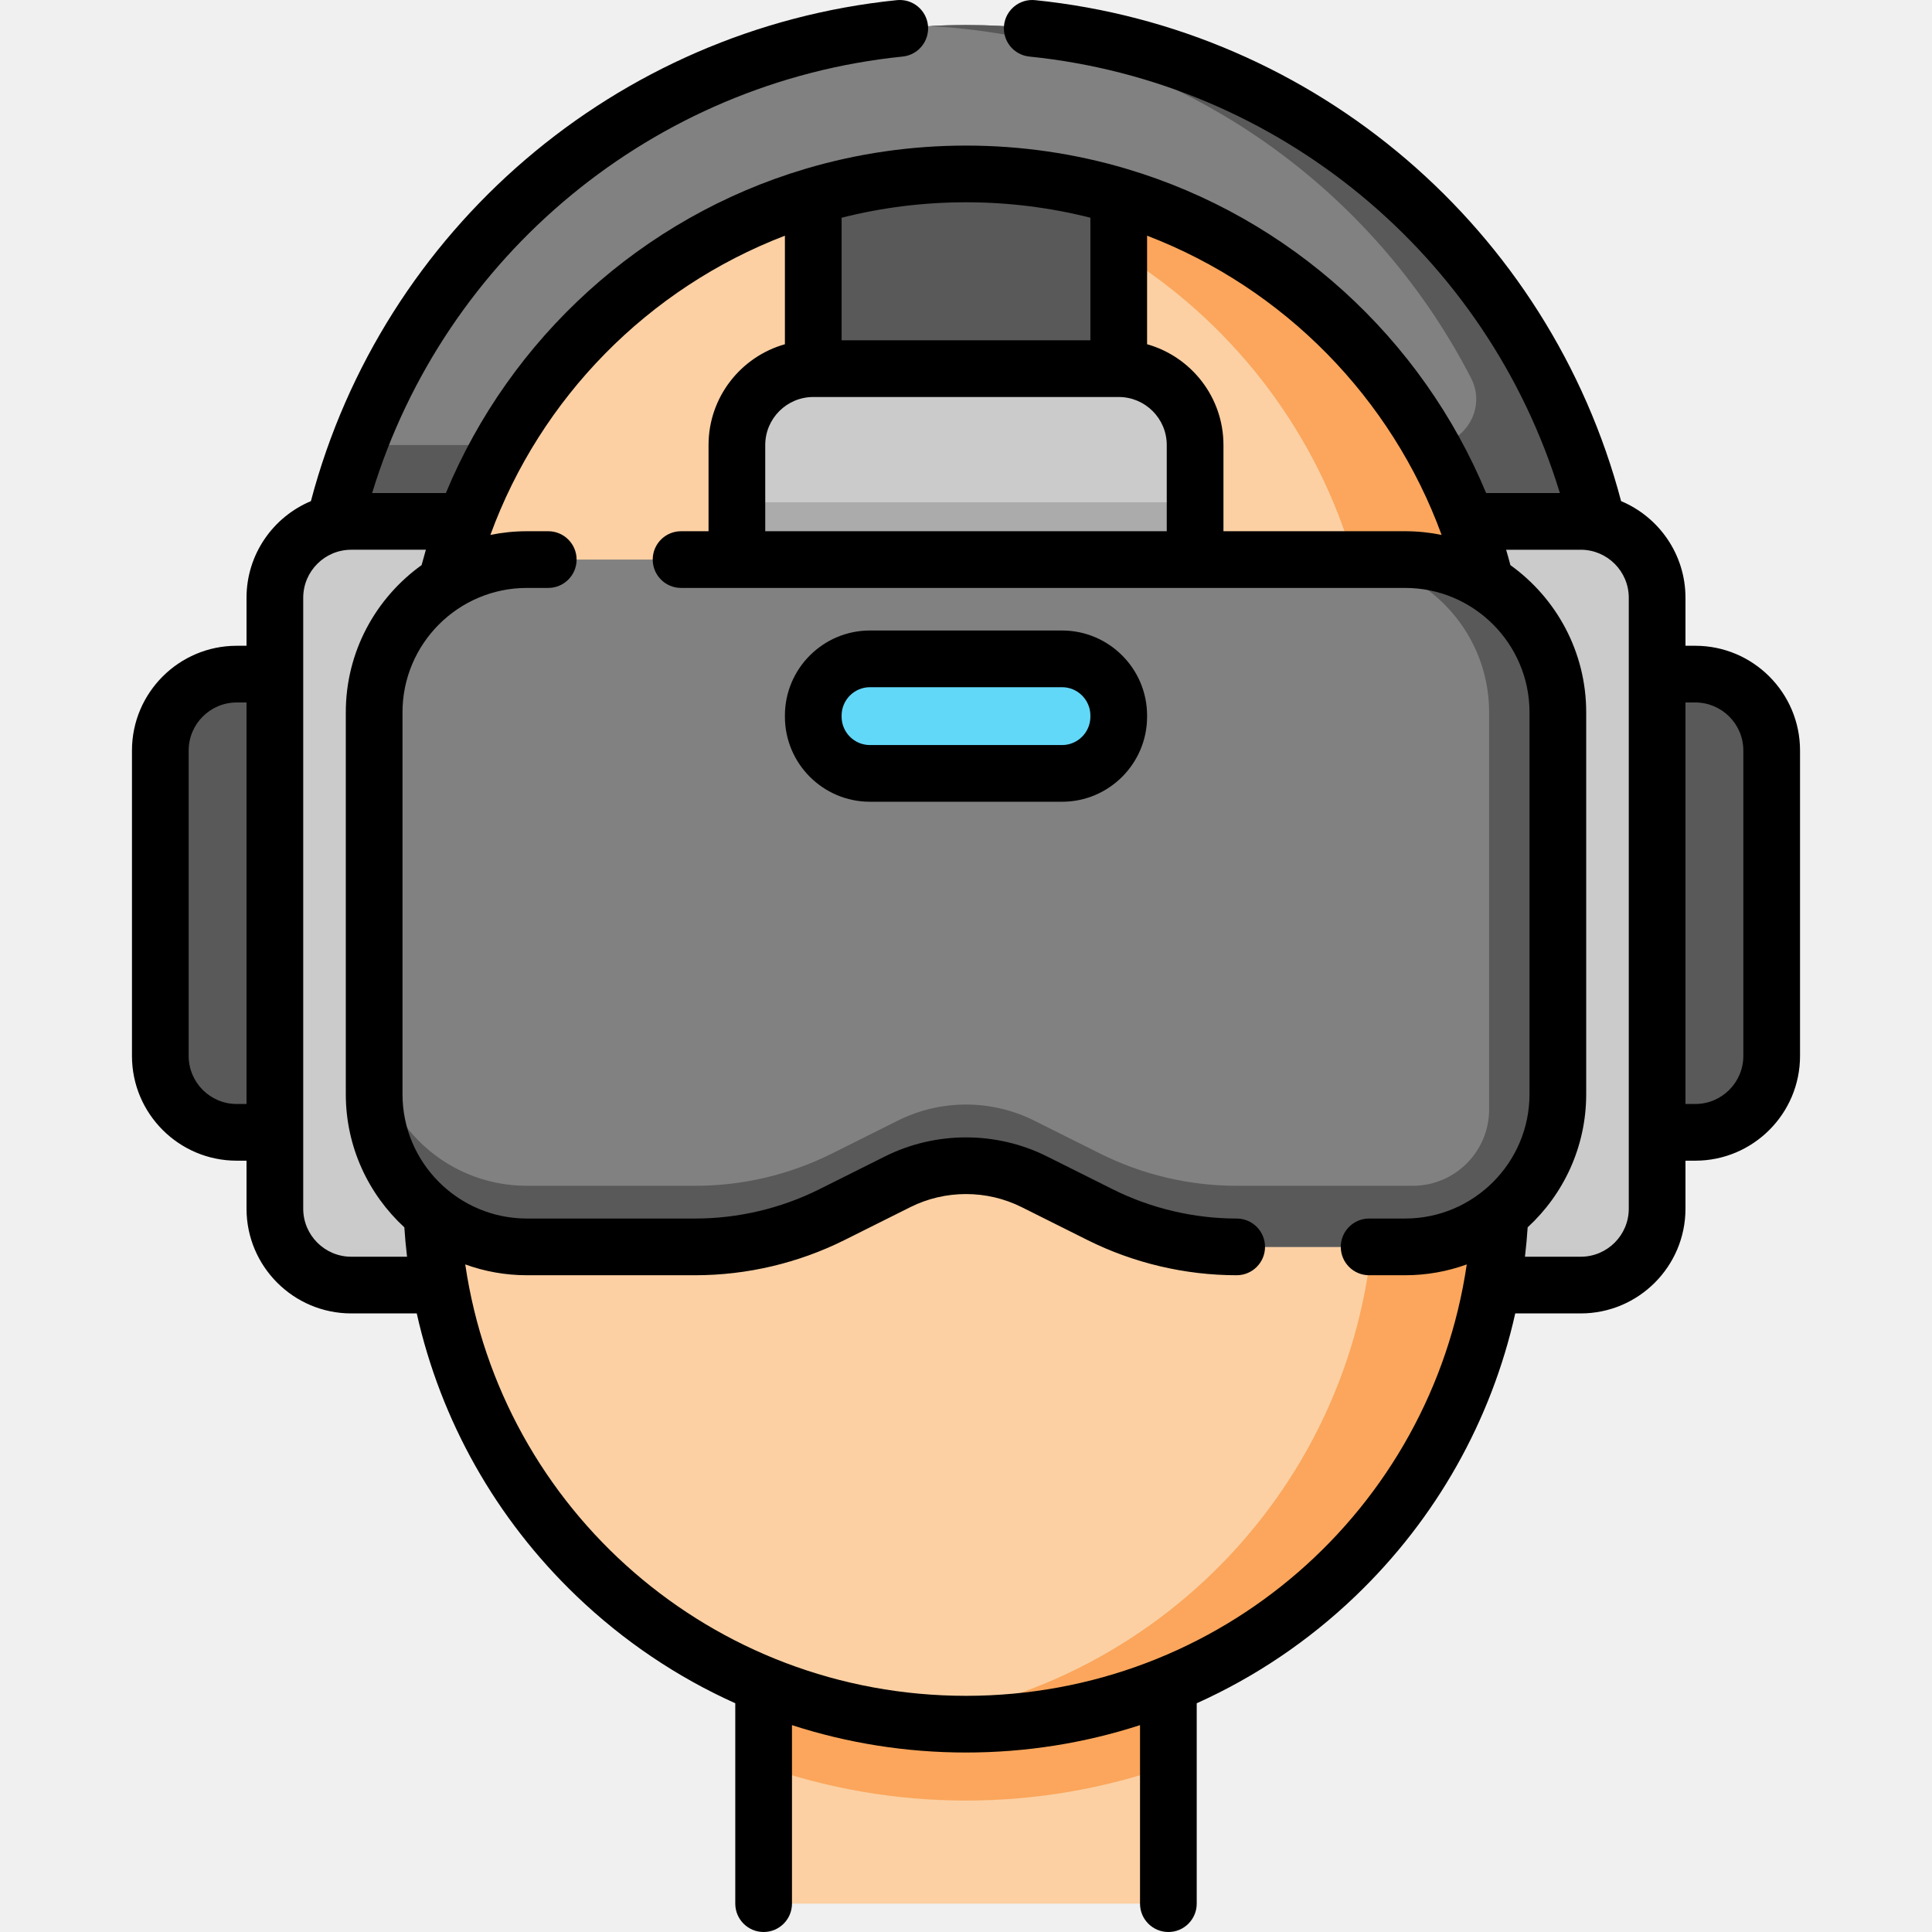
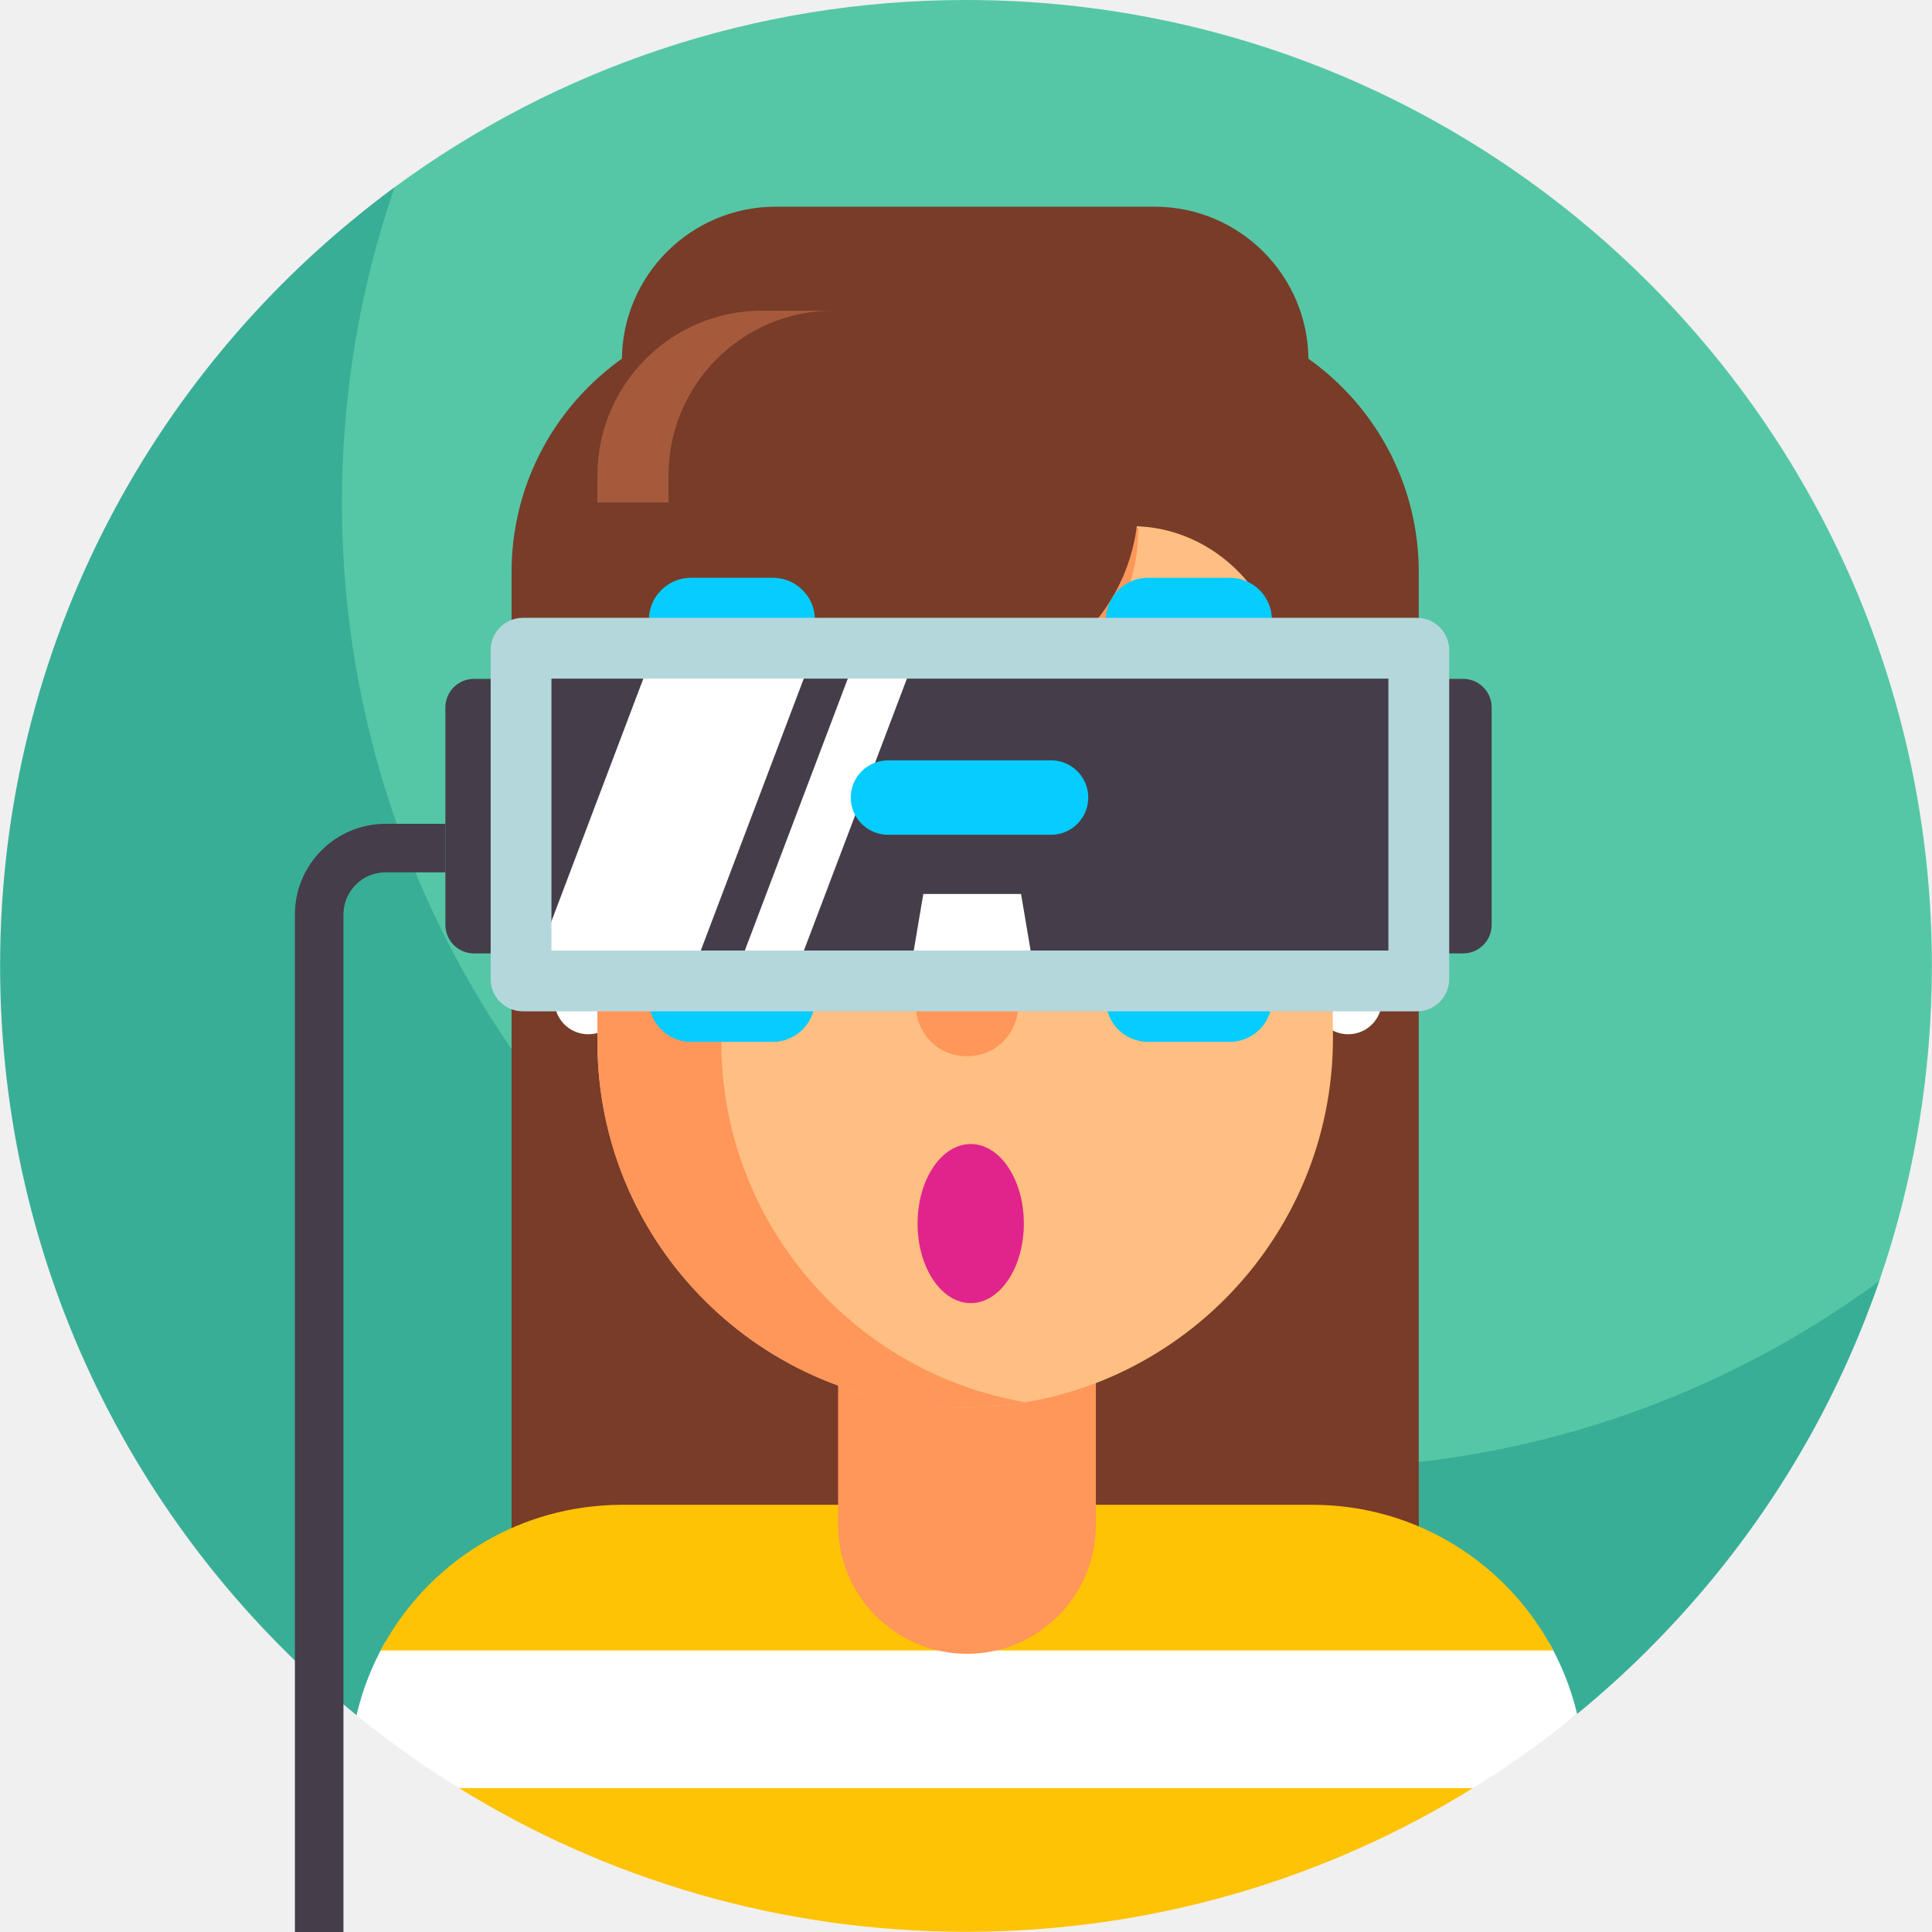
- <svg xmlns="http://www.w3.org/2000/svg" id="Capa_1" enable-background="new 0 0 512 512" height="512" viewBox="0 0 512 512" width="512">
-   <path d="m83.975 178.651c0-94.855 77.17-172.026 172.025-172.026s172.025 77.17 172.025 172.025h-344.05z" fill="#818181" />
-   <g fill="#595959">
-     <path d="m83.975 178.651h60.715v-60.715h-49.64c-7.15 18.89-11.075 39.351-11.075 60.715z" />
-     <path d="m256 6.625c-3.226 0-6.43.097-9.613.273 62.547 3.463 116.289 40.491 143.469 93.329 4.158 8.084-1.712 17.708-10.803 17.708h-11.743v60.715h60.715c0-94.854-77.17-172.025-172.025-172.025z" />
-     <path d="m62.486 300.08h10.357v-121.43h-10.357c-11.046 0-20 8.954-20 20v81.43c0 11.046 8.954 20 20 20z" />
+ <svg xmlns="http://www.w3.org/2000/svg" id="Layer_1" enable-background="new 0 0 511.8 511.8" height="512" viewBox="0 0 511.8 511.8" width="512">
+   <g>
+     <path d="m511.772 255.872c0-141.314-114.558-255.872-255.872-255.872-56.504 0-108.903 18.392-151.376 49.6-63.256 46.476-67.778 121.503-67.778 206.4 0 80.093.09 120.558 57.703 167.475.29.236 12.545 32.891 32.171 35.182 36.258 21.954 80.604 34.056 130.918 34.056 54.303 0 91.793-15.798 132.73-39.043 6.491-2.135 17.493-13.41 21.216-16.458 6.55-5.362 20.918-15.056 20.916-15.061 28.534-28.512 53.187-47.225 65.424-82.747 9.317-27.052 13.948-55.313 13.948-83.532z" fill="#55c7a6" />
+     <path d="m497.813 339.4c-42.388 31.157-94.715 49.582-151.356 49.582-141.903 0-255.872-115.219-255.872-255.872 0-29.24 4.917-57.327 13.948-83.498-63.255 46.476-104.505 121.363-104.505 206.26 0 80.093 36.805 151.583 94.418 198.5.29.236 12.548 1.993 32.174 4.284 36.258 21.954 80.604 34.056 130.918 34.056 54.303 0 103.858-7.695 144.794-30.94 6.491-2.135 11.742-4.695 15.465-7.743 6.55-5.362 12.872-11.078 18.941-17.139-.002-.006-.004-.011-.006-.017 28.533-28.511 48.844-61.95 61.081-97.473z" fill="#39ae96" />
+     <g>
+       <g>
+         <path d="m375.838 453.67h-240.323v-302.102c0-38.259 31.015-69.273 69.273-69.273h101.777c38.259 0 69.273 31.015 69.273 69.273z" fill="#783c28" />
+       </g>
+       <g>
+         <path d="m387.823 475.139c10.502-6.333 20.516-13.394 29.964-21.122-1.597-6.717-4.142-13.064-7.469-18.907h-250.859v40.028h228.364z" fill="#fff" />
+       </g>
+       <g>
+         <path d="m162.852 477.121v-6.365c0-12.969 3.429-25.133 9.422-35.645h-70.278c-3.376 5.925-5.95 12.388-7.547 19.258 10.321 8.405 21.313 16.017 32.879 22.752z" fill="#fff" />
+       </g>
+       <g>
+         <path d="m164.681 398.63c-.808 0-1.612.014-2.413.04-.216.007-.428.028-.643.038-.626.026-1.248.067-1.87.109-.147.012-.295.021-.442.034-25.43 1.876-47.186 16.933-58.474 38.362h310.644c-12.074-22.934-36.126-38.581-63.844-38.583z" fill="#ffc305" />
+       </g>
+       <g>
+         <path d="m121.588 473.682c39.041 24.126 85.046 38.062 134.311 38.062s95.27-13.936 134.311-38.062z" fill="#ffc305" />
+       </g>
+       <g>
+         <g>
+           <g>
+             <path d="m305.865 188.114h-100.366c-22.506 0-40.751-4.428-40.751-26.934v-65.672c0-22.506 18.245-40.751 40.751-40.751h100.366c22.506 0 40.751 18.245 40.751 40.751v65.672c-.001 22.506-18.246 26.934-40.751 26.934z" fill="#783c28" />
+           </g>
+         </g>
+       </g>
+       <g>
+         <circle cx="357.145" cy="265.054" fill="#fff" r="8.929" />
+       </g>
+       <g>
+         <g>
+           <g>
+             <path d="m177.096 135.355v-9.4c0-24.113 19.547-43.66 43.66-43.66h-18.84c-24.113 0-43.66 19.547-43.66 43.66v9.4z" fill="#a55a3c" />
+           </g>
+         </g>
+       </g>
+       <g>
+         <g>
+           <g>
+             <path d="m256.161 438.103c-18.859 0-34.148-15.288-34.148-34.148v-76.485h68.295v76.485c.001 18.86-15.287 34.148-34.147 34.148z" fill="#ff965a" />
+           </g>
+         </g>
+       </g>
+       <g>
+         <g>
+           <g>
+             <path d="m255.202 372.871c-53.542 0-96.946-43.404-96.946-96.946v-33.274c0-57.035 46.236-103.272 103.272-103.272h49.218c22.719 0 41.199 18.297 41.424 41.015l.939 94.572c-.001 54.071-43.835 97.905-97.907 97.905z" fill="#ffbe82" />
+           </g>
+         </g>
+       </g>
+       <g>
+         <g>
+           <g>
+             <path d="m353.108 262.944v-57.624c12.554 0 22.73 10.177 22.73 22.73v12.163c0 12.555-10.177 22.731-22.73 22.731z" fill="#ff965a" />
+           </g>
+         </g>
+       </g>
+       <g>
+         <g>
+           <g>
+             <path d="m158.255 262.944v-57.624c-12.554 0-22.73 10.177-22.73 22.73v12.163c0 12.555 10.177 22.731 22.73 22.731z" fill="#ff965a" />
+           </g>
+         </g>
+       </g>
+       <g>
+         <g>
+           <g>
+             <path d="m222.348 254.87c-4.459 0-8.074-3.615-8.074-8.074v-22.083c0-4.459 3.615-8.074 8.074-8.074s8.074 3.615 8.074 8.074v22.083c.001 4.458-3.614 8.074-8.074 8.074z" fill="#ff965a" />
+           </g>
+         </g>
+       </g>
+       <g>
+         <g>
+           <g>
+             <path d="m288.29 254.87c-4.459 0-8.074-3.615-8.074-8.074v-22.083c0-4.459 3.615-8.074 8.074-8.074s8.074 3.615 8.074 8.074v22.083c.001 4.458-3.615 8.074-8.074 8.074z" fill="#ff965a" />
+           </g>
+         </g>
+       </g>
+       <g>
+         <g>
+           <g>
+             <path d="m222.348 248.141c-4.459 0-8.074-3.615-8.074-8.074v-22.083c0-4.459 3.615-8.074 8.074-8.074s8.074 3.615 8.074 8.074v22.083c.001 4.458-3.614 8.074-8.074 8.074z" fill="#373c41" />
+           </g>
+         </g>
+       </g>
+       <g>
+         <g>
+           <g>
+             <path d="m288.29 248.141c-4.459 0-8.074-3.615-8.074-8.074v-22.083c0-4.459 3.615-8.074 8.074-8.074s8.074 3.615 8.074 8.074v22.083c.001 4.458-3.615 8.074-8.074 8.074z" fill="#373c41" />
+           </g>
+         </g>
+       </g>
+       <g>
+         <g>
+           <g>
+             <g>
+               <path d="m232.986 205.871h-23.547c-4.459 0-8.074-3.615-8.074-8.074 0-4.459 3.615-8.074 8.074-8.074h23.547c4.459 0 8.074 3.615 8.074 8.074.001 4.459-3.614 8.074-8.074 8.074z" fill="#783c28" />
+             </g>
+           </g>
+         </g>
+       </g>
+       <g>
+         <g>
+           <g>
+             <g>
+               <path d="m300.274 205.871h-23.547c-4.459 0-8.074-3.615-8.074-8.074 0-4.459 3.615-8.074 8.074-8.074h23.547c4.459 0 8.074 3.615 8.074 8.074 0 4.459-3.615 8.074-8.074 8.074z" fill="#783c28" />
+             </g>
+           </g>
+         </g>
+       </g>
+       <g>
+         <g>
+           <g>
+             <path d="m243.078 261.977c-2.007 7.073 1.641 14.778 8.617 17.1 1.404.467 2.905.72 4.466.72s3.063-.253 4.466-.72c6.976-2.322 10.624-10.027 8.617-17.1l-9.79-34.498c-.942-3.318-5.644-3.318-6.586 0z" fill="#ff965a" />
+           </g>
+         </g>
+       </g>
+       <g>
+         <circle cx="155.819" cy="265.054" fill="#fff" r="8.929" />
+       </g>
+       <g>
+         <path d="m264.228 139.551c-58.49-.112-105.972 47.278-105.972 105.767v30.606c0 59.59 53.479 105.687 113.398 95.543-45.743-7.782-80.579-47.582-80.579-95.543.025-42.932-.004-62.857-.008-72.567-.003-7.686 6.282-13.989 13.969-14.005h.01 46.991c27.346 0 49.514-22.168 49.514-49.514-.002 0-7.147-.229-37.323-.287z" fill="#ff965a" />
+       </g>
+       <g>
+         <path d="m158.256 133.11v49.514 62.695c7.172 0 12.985-5.814 12.985-12.985v-15.906c0-18.669 15.134-33.804 33.804-33.804h46.991c27.346 0 49.514-22.168 49.514-49.514z" fill="#783c28" />
+       </g>
+       <g>
+         <path d="m299.794 139.379c22.15 0 40.328 18.961 40.328 41.111v51.844c0 7.172 5.814 12.985 12.985 12.985v-109.779z" fill="#783c28" />
+       </g>
+       <g>
+         <path d="m217.515 237.352c-1.79 0-3.241-1.451-3.241-3.241v-9.738c0-1.79 1.451-3.241 3.241-3.241 1.79 0 3.241 1.451 3.241 3.241v9.738c0 1.79-1.451 3.241-3.241 3.241z" fill="#fff" />
+       </g>
+       <g>
+         <path d="m283.457 235.753c-1.79 0-3.241-1.451-3.241-3.241v-9.738c0-1.79 1.451-3.241 3.241-3.241 1.79 0 3.241 1.451 3.241 3.241v9.738c0 1.79-1.451 3.241-3.241 3.241z" fill="#fff" />
+       </g>
+       <g>
+         <path d="m204.734 275.993h-21.69c-6.156 0-11.147-4.991-11.147-11.147v-100.639c0-6.156 4.991-11.147 11.147-11.147h21.69c6.156 0 11.147 4.991 11.147 11.147v100.639c-.001 6.156-4.991 11.147-11.147 11.147z" fill="#05cdff" />
+       </g>
+       <g>
+         <path d="m325.794 275.993h-21.69c-6.156 0-11.147-4.991-11.147-11.147v-100.639c0-6.156 4.991-11.147 11.147-11.147h21.69c6.156 0 11.147 4.991 11.147 11.147v100.639c-.001 6.156-4.991 11.147-11.147 11.147z" fill="#05cdff" />
+       </g>
+       <g>
+         <ellipse cx="257.148" cy="324.134" fill="#e0248b" rx="14.076" ry="21.071" />
+       </g>
+       <g>
+         <path d="m90.98 511.8v-269.545c0-6.158 5.01-11.168 11.168-11.168h15.839v-12.857h-15.839c-13.247 0-24.024 10.777-24.024 24.024v269.546z" fill="#453d49" />
+       </g>
+       <g>
+         <g>
+           <path d="m395.148 245.006c0 4.175-3.384 7.559-7.559 7.559h-262.043c-4.175 0-7.559-3.384-7.559-7.559v-57.611c0-4.175 3.384-7.559 7.559-7.559h262.042c4.175 0 7.559 3.384 7.559 7.559v57.611z" fill="#453d49" />
+         </g>
+         <g>
+           <path d="m135.646 165.884h242.586v94.734h-242.586z" fill="#453d49" />
+         </g>
+         <g>
+           <path d="m270.481 236.819h-25.889l-4.026 23.799h33.941z" fill="#fff" />
+         </g>
+         <g>
+           <path d="m215.161 173.862h-42.498l-32.207 85.039h42.498z" fill="#fff" />
+         </g>
+         <g>
+           <path d="m242.71 173.271h-15.659l-32.207 85.039h15.658z" fill="#fff" />
+         </g>
+         <g>
+           <path d="m367.798 179.774v72.033h-221.716v-72.033zm7.56-16.104h-236.837c-4.718 0-8.543 3.825-8.543 8.543v87.154c0 4.718 3.825 8.543 8.543 8.543h236.837c4.718 0 8.543-3.825 8.543-8.543v-87.154c0-4.718-3.824-8.543-8.543-8.543z" fill="#b4d7dc" />
+         </g>
+       </g>
+       <g>
+         <path d="m278.435 221.132h-43.208c-5.443 0-9.855-4.412-9.855-9.855 0-5.443 4.412-9.855 9.855-9.855h43.208c5.443 0 9.855 4.412 9.855 9.855 0 5.443-4.412 9.855-9.855 9.855z" fill="#05cdff" />
+       </g>
+     </g>
  </g>
-   <path d="m92.843 340.557h31.608v-202.383h-31.608c-11.046 0-20 8.954-20 20v162.383c0 11.046 8.955 20 20 20z" fill="#cbcbcb" />
-   <path d="m449.514 300.08h-10.357v-121.43h10.357c11.046 0 20 8.954 20 20v81.43c0 11.046-8.955 20-20 20z" fill="#595959" />
-   <path d="m419.156 340.557h-31.608v-202.383h31.608c11.046 0 20 8.954 20 20v162.383c0 11.046-8.954 20-20 20z" fill="#cbcbcb" />
-   <path d="m202.368 434.665h107.263v69.822h-107.263z" fill="#fcd0a3" />
-   <path d="m202.368 468.024c16.794 5.913 34.841 9.142 53.631 9.142s36.838-3.229 53.631-9.142v-33.359h-107.262z" fill="#fba65c" />
-   <path d="m256 46.09c-78.241 0-141.668 63.427-141.668 141.668v127.501c0 78.241 63.427 141.668 141.668 141.668s141.668-63.427 141.668-141.668v-127.501c0-78.241-63.427-141.668-141.668-141.668z" fill="#fcd0a3" />
-   <path d="m256 46.09c-5.65 0-11.219.341-16.697.984 70.371 8.264 124.971 68.092 124.971 140.684v127.501c0 72.591-54.6 132.42-124.971 140.684 5.477.643 11.047.984 16.697.984 78.241 0 141.668-63.427 141.668-141.668v-127.501c0-78.241-63.427-141.668-141.668-141.668z" fill="#fba65c" />
-   <path d="m296.477 51.968c-12.827-3.818-26.41-5.878-40.477-5.878s-27.65 2.06-40.477 5.878v45.73h80.953v-45.73z" fill="#595959" />
-   <path d="m316.715 117.936v30.357h-121.43v-30.357c0-11.177 9.061-20.238 20.238-20.238h80.953c11.178-.001 20.239 9.06 20.239 20.238z" fill="#cbcbcb" />
-   <path d="m256 148.293h116.37c22.355 0 40.477 18.122 40.477 40.477v101.191c0 22.355-18.122 40.477-40.477 40.477h-44.64c-12.568 0-24.963-2.926-36.203-8.546l-17.425-8.712c-11.395-5.698-24.808-5.698-36.203 0l-17.425 8.712c-11.241 5.62-23.636 8.546-36.203 8.546h-44.64c-22.355 0-40.477-18.122-40.477-40.477v-101.191c0-22.355 18.122-40.477 40.477-40.477z" fill="#818181" />
-   <path d="m316.715 133.114h-60.715-60.715v15.179h121.43z" fill="#ababab" />
-   <path d="m372.37 148.293h-18.214c22.355 0 40.477 18.122 40.477 40.477v105.239c0 11.177-9.061 20.238-20.238 20.238h-46.665c-12.568 0-24.963-2.926-36.203-8.546l-17.425-8.712c-11.395-5.698-24.808-5.698-36.203 0l-17.425 8.712c-11.241 5.62-23.636 8.546-36.203 8.546h-44.64c-22.355 0-40.477-18.122-40.477-40.477v16.191c0 22.355 18.122 40.477 40.477 40.477h44.64c12.568 0 24.963-2.926 36.203-8.546l17.425-8.712c11.395-5.698 24.808-5.698 36.203 0l17.425 8.712c11.241 5.62 23.636 8.546 36.203 8.546h26.426 18.214c22.355 0 40.477-18.122 40.477-40.477v-101.191c0-22.355-18.122-40.477-40.477-40.477z" fill="#595959" />
-   <path d="m281.477 204.96h-50.953c-8.284 0-15-6.716-15-15v-.357c0-8.284 6.716-15 15-15h50.953c8.284 0 15 6.716 15 15v.357c0 8.285-6.716 15-15 15z" fill="#62d8f9" />
-   <path d="m449.275 171.137h-2.606v-12.725c0-11.515-7.051-21.412-17.061-25.607-19.02-72.048-80.973-125.2-155.294-132.765-4.123-.423-7.816 2.585-8.235 6.713-.42 4.128 2.586 7.815 6.713 8.236 66.022 6.721 121.394 52.708 140.588 115.673h-19.542c-17.032-41.041-51.929-73.017-95.215-85.899-13.783-4.103-28.124-6.183-42.623-6.183s-28.84 2.08-42.623 6.182c-43.286 12.882-78.183 44.858-95.215 85.899h-19.542c19.194-62.965 74.566-108.952 140.588-115.673 4.128-.42 7.133-4.107 6.713-8.236-.42-4.128-4.102-7.134-8.235-6.713-74.32 7.565-136.274 60.717-155.294 132.766-10.01 4.195-17.061 14.092-17.061 25.607v12.725h-2.606c-15.302 0-27.752 12.449-27.752 27.751v80.954c0 15.302 12.449 27.751 27.752 27.751h2.606v12.725c0 15.302 12.449 27.751 27.751 27.751h17.361c6.355 28.385 20.91 54.35 42.319 74.878 12.479 11.966 26.714 21.519 42.094 28.433v53.106c0 4.149 3.364 7.513 7.513 7.513s7.513-3.364 7.513-7.513v-47.308c14.724 4.774 30.252 7.259 46.118 7.259s31.394-2.485 46.118-7.259v47.308c0 4.149 3.364 7.513 7.513 7.513s7.513-3.364 7.513-7.513v-53.106c15.38-6.914 29.615-16.468 42.094-28.433 21.409-20.528 35.964-46.493 42.319-74.878h17.361c15.302 0 27.751-12.449 27.751-27.751v-12.725h2.606c15.302 0 27.752-12.449 27.752-27.751v-80.954c0-15.301-12.449-27.751-27.752-27.751zm-67.233-29.377c-3.125-.642-6.36-.98-9.672-.98h-48.142v-22.845c0-12.698-8.576-23.424-20.238-26.709v-28.765c36.233 13.886 64.795 43.001 78.052 79.299zm-179.244-.98v-22.845c0-7.016 5.709-12.725 12.725-12.725h80.954c7.017 0 12.725 5.709 12.725 12.725v22.845zm86.166-83.082v32.486h-65.928v-32.486c10.73-2.71 21.791-4.092 32.964-4.092s22.234 1.382 32.964 4.092zm-226.24 234.869c-7.017 0-12.726-5.708-12.726-12.725v-80.954c0-7.016 5.709-12.725 12.726-12.725h2.606v106.404zm30.358 40.477c-7.017 0-12.725-5.708-12.725-12.725v-161.907c0-7.016 5.709-12.725 12.725-12.725h19.778c-.397 1.352-.775 2.71-1.134 4.077-12.149 8.716-20.086 22.947-20.086 39.006v101.192c0 13.945 5.983 26.515 15.512 35.291.173 2.611.412 5.208.718 7.791zm162.918 116.368c-67.291 0-123.136-49.207-132.704-114.327 5.101 1.852 10.601 2.866 16.334 2.866h44.64c13.663 0 27.344-3.23 39.563-9.34l17.425-8.712c9.231-4.615 20.253-4.616 29.484 0l17.425 8.712c12.219 6.11 25.9 9.34 39.563 9.34 4.149 0 7.513-3.364 7.513-7.513s-3.364-7.513-7.513-7.513c-11.342 0-22.699-2.681-32.843-7.754l-17.425-8.712c-13.438-6.719-29.485-6.719-42.923 0l-17.425 8.712c-10.145 5.072-21.501 7.753-32.844 7.753h-44.64c-18.176 0-32.964-14.787-32.964-32.963v-101.191c0-18.176 14.787-32.963 32.964-32.963h5.663c4.149 0 7.513-3.364 7.513-7.513s-3.364-7.513-7.513-7.513h-5.663c-3.312 0-6.547.338-9.672.98 13.256-36.298 41.819-65.413 78.052-79.299v28.765c-11.662 3.285-20.238 14.011-20.238 26.709v22.845h-7.282c-4.149 0-7.513 3.364-7.513 7.513s3.364 7.513 7.513 7.513h191.88c18.176 0 32.964 14.787 32.964 32.963v101.192c0 18.176-14.787 32.963-32.964 32.963h-9.536c-4.149 0-7.513 3.364-7.513 7.513s3.364 7.513 7.513 7.513h9.536c5.733 0 11.233-1.014 16.334-2.866-9.568 65.12-65.413 114.327-132.704 114.327zm175.643-129.093c0 7.017-5.709 12.725-12.725 12.725h-14.789c.306-2.583.546-5.181.718-7.791 9.529-8.776 15.512-21.346 15.512-35.291v-101.192c0-16.059-7.937-30.29-20.085-39.005-.359-1.367-.737-2.725-1.134-4.077h19.778c7.017 0 12.725 5.709 12.725 12.725zm30.358-40.477c0 7.017-5.709 12.725-12.726 12.725h-2.606v-106.404h2.606c7.017 0 12.726 5.709 12.726 12.725z" />
-   <path d="m281.451 167.09h-50.902c-12.428 0-22.539 10.111-22.539 22.539v.305c0 12.428 10.111 22.539 22.539 22.539h50.902c12.428 0 22.539-10.111 22.539-22.539v-.305c0-12.428-10.111-22.539-22.539-22.539zm7.513 22.844c0 4.143-3.37 7.513-7.513 7.513h-50.902c-4.143 0-7.513-3.37-7.513-7.513v-.305c0-4.143 3.37-7.513 7.513-7.513h50.902c4.143 0 7.513 3.37 7.513 7.513z" />
</svg>
